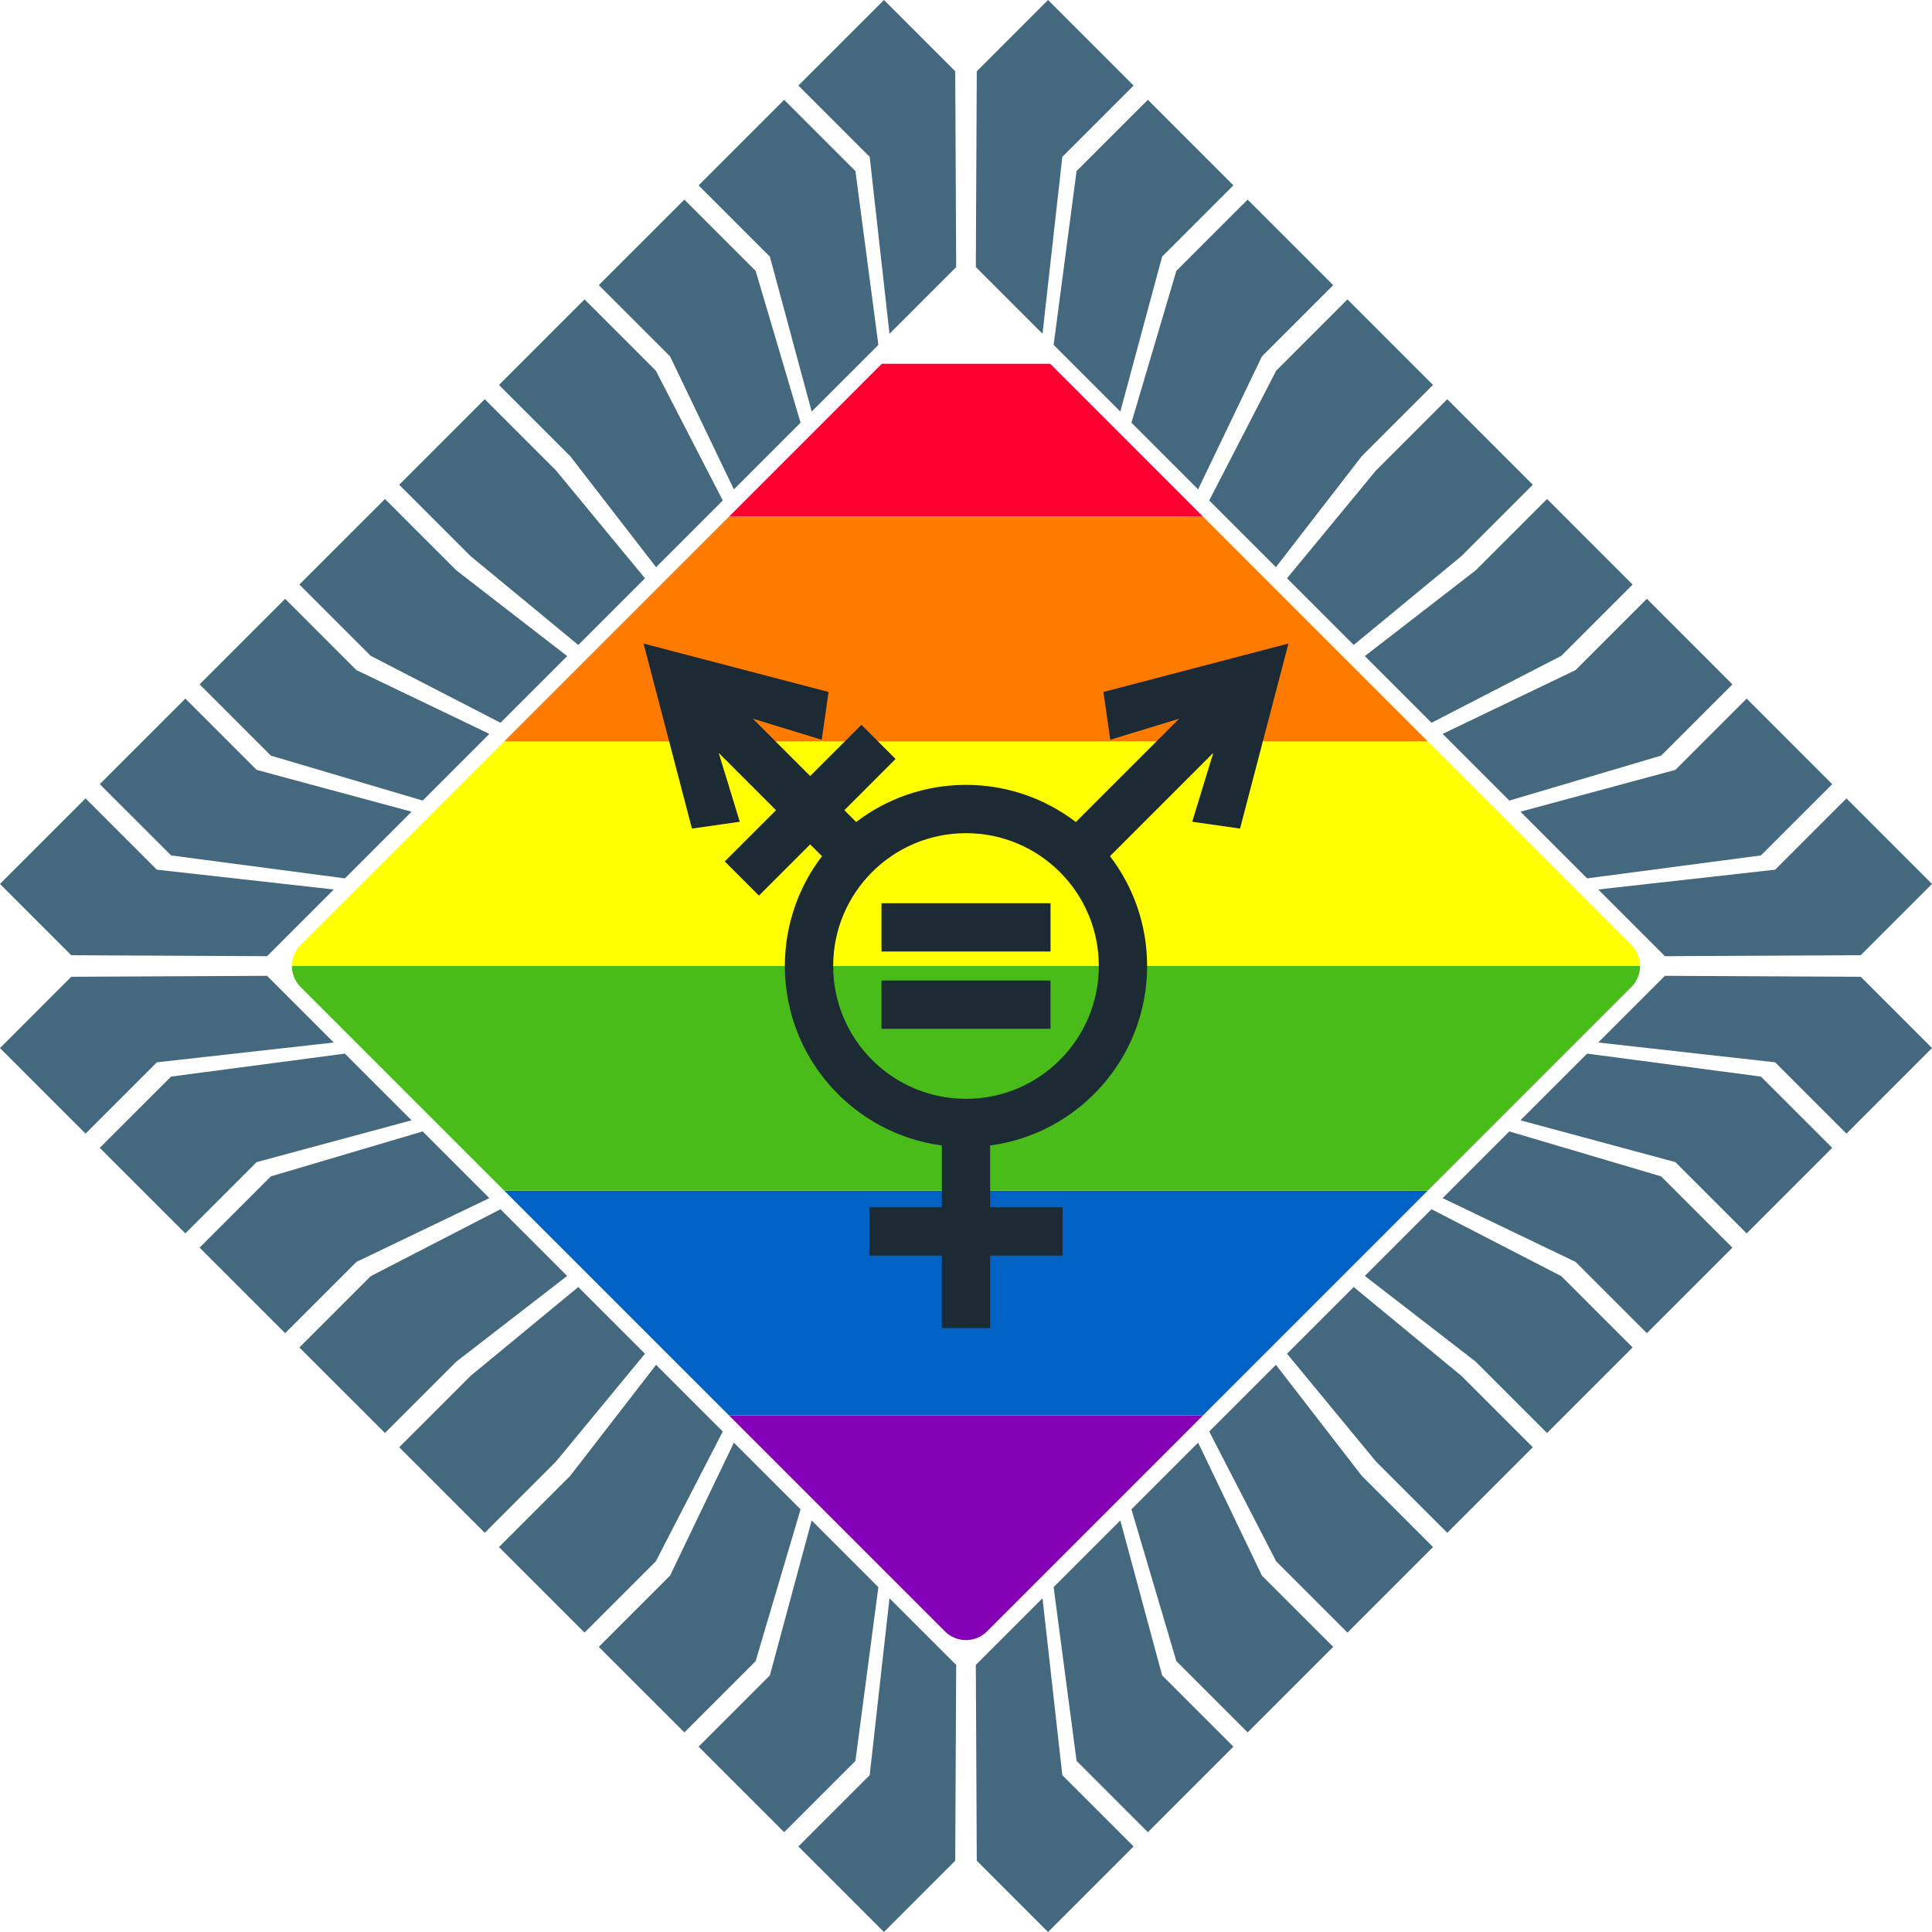
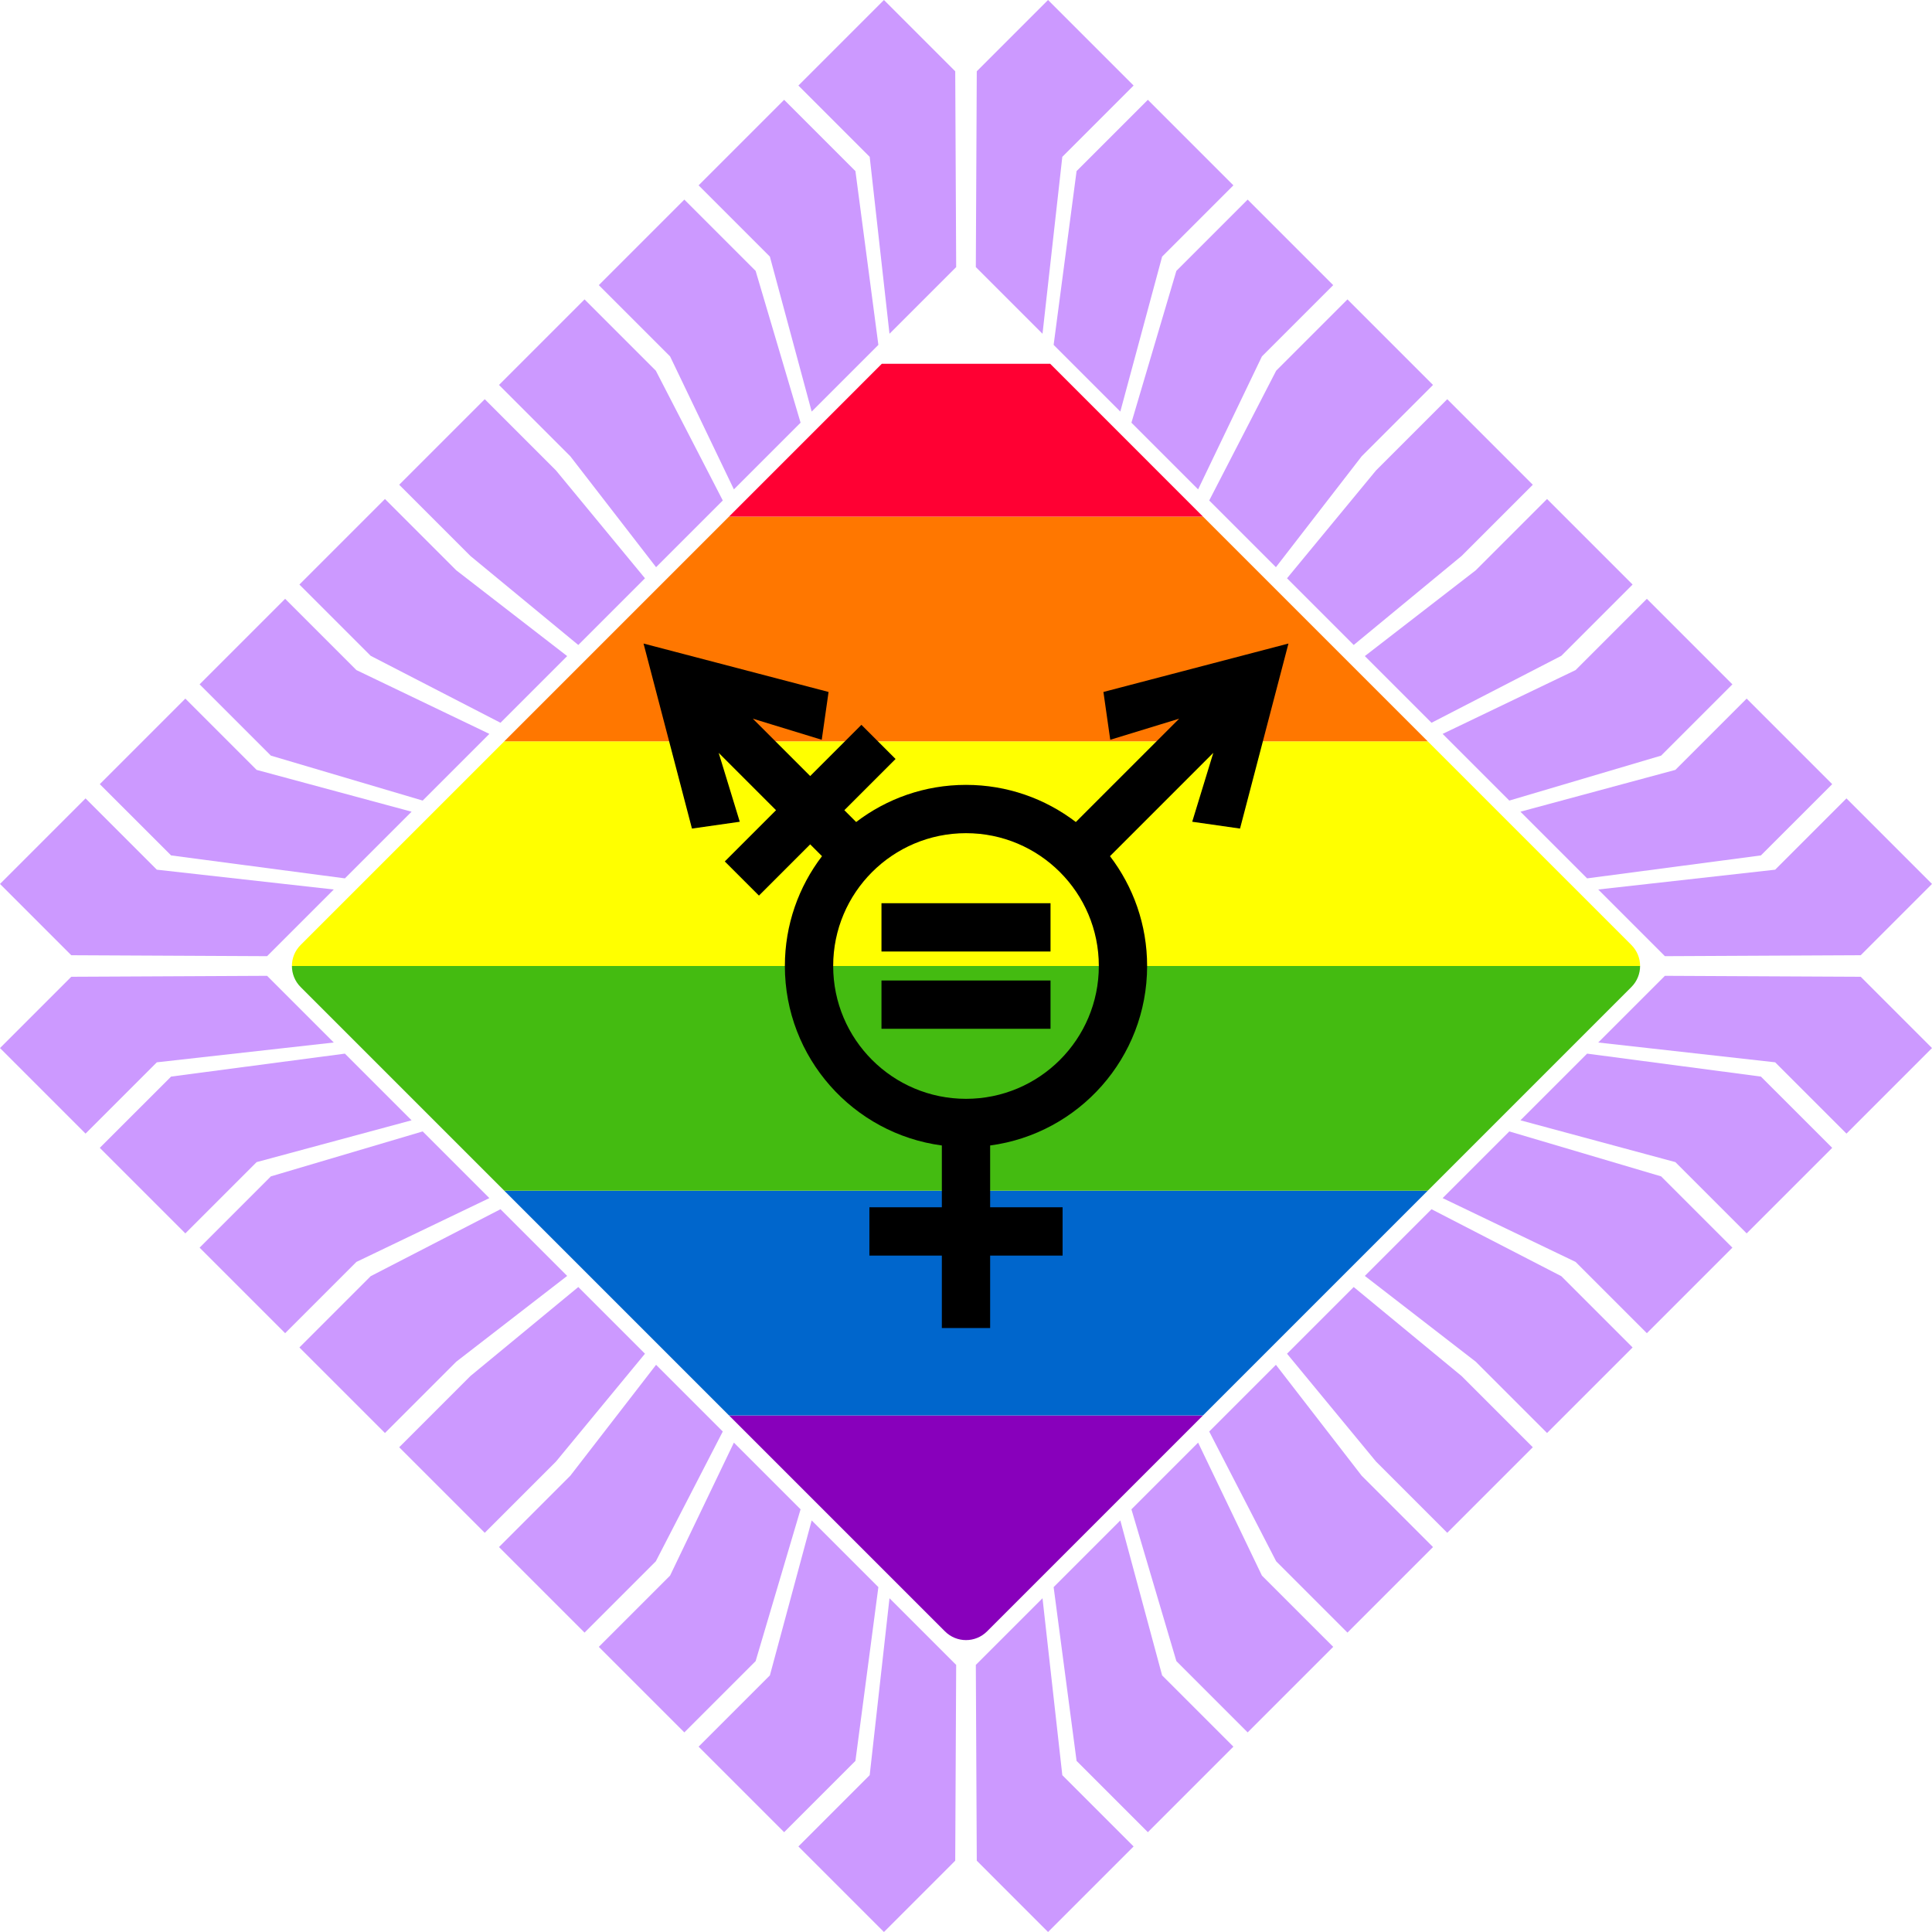
- <svg xmlns="http://www.w3.org/2000/svg" version="1.1" x="0px" y="0px" viewBox="0 0 566.929 566.929" enable-background="new 0 0 566.929 566.929" xml:space="preserve">
+ <svg xmlns="http://www.w3.org/2000/svg" version="1.1" viewBox="0 0 566.929 566.929">
  <g id="Outer_Square">
    <g id="Bottom_Right">
-       <polygon fill="#44687D" points="488.554,286.348 546.013,286.625 566.929,307.546 541.83,332.647 520.908,311.726     468.986,305.916 488.554,286.348   " />
-       <polygon fill="#44687D" points="465.726,309.179 516.725,315.912 537.646,336.829 512.542,361.93 491.624,341.013     446.158,328.744 465.726,309.179   " />
-       <polygon fill="#44687D" points="442.896,332.007 487.441,345.197 508.359,366.114 483.257,391.214 462.341,370.297     423.326,351.575 442.896,332.007   " />
-       <polygon fill="#44687D" points="420.067,354.838 458.153,374.481 479.074,395.402 453.97,420.502 433.052,399.585     400.499,374.408 420.067,354.838   " />
-       <polygon fill="#44687D" points="397.236,377.666 428.869,403.768 449.786,424.685 424.685,449.786 403.769,428.869     377.666,397.235 397.236,377.666   " />
-       <polygon fill="#44687D" points="374.408,400.494 399.585,433.052 420.503,453.973 395.403,479.074 374.482,458.153     354.835,420.067 374.408,400.494   " />
-       <polygon fill="#44687D" points="351.575,423.326 370.298,462.34 391.218,483.257 366.113,508.358 345.197,487.441     332.007,442.895 351.575,423.326   " />
-       <polygon fill="#44687D" points="328.749,446.158 341.013,491.623 361.931,512.54 336.829,537.641 315.913,516.724     309.179,465.726 328.749,446.158   " />
-       <polygon fill="#44687D" points="305.917,468.989 311.726,520.908 332.646,541.828 307.542,566.929 286.627,546.008     286.349,488.554 305.917,468.989   " />
+       <polygon points="488.554 286.348 546.013 286.625 566.929 307.546 541.83 332.647 520.908 311.726 468.986 305.916 488.554 286.348" fill="#c9f" />
+       <polygon points="465.726 309.179 516.725 315.912 537.646 336.829 512.542 361.93 491.624 341.013 446.158 328.744 465.726 309.179" fill="#c9f" />
+       <polygon points="442.896 332.007 487.441 345.197 508.359 366.114 483.257 391.214 462.341 370.297 423.326 351.575 442.896 332.007" fill="#c9f" />
+       <polygon points="420.067 354.838 458.153 374.481 479.074 395.402 453.97 420.502 433.052 399.585 400.499 374.408 420.067 354.838" fill="#c9f" />
+       <polygon points="397.236 377.666 428.869 403.768 449.786 424.685 424.685 449.786 403.769 428.869 377.666 397.235 397.236 377.666" fill="#c9f" />
+       <polygon points="374.408 400.494 399.585 433.052 420.503 453.973 395.403 479.074 374.482 458.153 354.835 420.067 374.408 400.494" fill="#c9f" />
+       <polygon points="351.575 423.326 370.298 462.34 391.218 483.257 366.113 508.358 345.197 487.441 332.007 442.895 351.575 423.326" fill="#c9f" />
+       <polygon points="328.749 446.158 341.013 491.623 361.931 512.54 336.829 537.641 315.913 516.724 309.179 465.726 328.749 446.158" fill="#c9f" />
+       <polygon points="305.917 468.989 311.726 520.908 332.646 541.828 307.542 566.929 286.627 546.008 286.349 488.554 305.917 468.989" fill="#c9f" />
    </g>
    <g id="Top_Right">
-       <polygon fill="#44687D" points="488.554,280.581 546.012,280.304 566.929,259.383 541.828,234.282 520.908,255.203     468.986,261.013 488.554,280.581   " />
-       <polygon fill="#44687D" points="465.726,257.75 516.725,251.017 537.646,230.1 512.541,204.999 491.624,225.916 446.157,238.185     465.726,257.75   " />
-       <polygon fill="#44687D" points="442.895,234.922 487.441,221.733 508.358,200.816 483.257,175.715 462.341,196.632     423.326,215.354 442.895,234.922   " />
-       <polygon fill="#44687D" points="420.067,212.091 458.153,192.448 479.074,171.527 453.969,146.427 433.052,167.344     400.498,192.522 420.067,212.091   " />
-       <polygon fill="#44687D" points="397.235,189.263 428.869,163.161 449.786,142.244 424.685,117.144 403.768,138.061     377.666,169.694 397.235,189.263   " />
-       <polygon fill="#44687D" points="374.408,166.435 399.585,133.877 420.502,112.956 395.403,87.856 374.482,108.776     354.834,146.862 374.408,166.435   " />
-       <polygon fill="#44687D" points="351.575,143.604 370.298,104.589 391.218,83.672 366.113,58.571 345.197,79.488 332.007,124.034     351.575,143.604   " />
-       <polygon fill="#44687D" points="328.749,120.772 341.013,75.306 361.93,54.389 336.829,29.288 315.912,50.205 309.179,101.203     328.749,120.772   " />
-       <polygon fill="#44687D" points="305.916,97.94 311.725,46.022 332.646,25.101 307.542,0 286.626,20.921 286.348,78.375     305.916,97.94   " />
+       <polygon points="488.554 280.581 546.012 280.304 566.929 259.383 541.828 234.282 520.908 255.203 468.986 261.013 488.554 280.581" fill="#c9f" />
+       <polygon points="465.726 257.75 516.725 251.017 537.646 230.1 512.541 204.999 491.624 225.916 446.157 238.185 465.726 257.75" fill="#c9f" />
+       <polygon points="442.895 234.922 487.441 221.733 508.358 200.816 483.257 175.715 462.341 196.632 423.326 215.354 442.895 234.922" fill="#c9f" />
+       <polygon points="420.067 212.091 458.153 192.448 479.074 171.527 453.969 146.427 433.052 167.344 400.498 192.522 420.067 212.091" fill="#c9f" />
+       <polygon points="397.235 189.263 428.869 163.161 449.786 142.244 424.685 117.144 403.768 138.061 377.666 169.694 397.235 189.263" fill="#c9f" />
+       <polygon points="374.408 166.435 399.585 133.877 420.502 112.956 395.403 87.856 374.482 108.776 354.834 146.862 374.408 166.435" fill="#c9f" />
+       <polygon points="351.575 143.604 370.298 104.589 391.218 83.672 366.113 58.571 345.197 79.488 332.007 124.034 351.575 143.604" fill="#c9f" />
+       <polygon points="328.749 120.772 341.013 75.306 361.93 54.389 336.829 29.288 315.912 50.205 309.179 101.203 328.749 120.772" fill="#c9f" />
+       <polygon points="305.916 97.94 311.725 46.022 332.646 25.101 307.542 0 286.626 20.921 286.348 78.375 305.916 97.94" fill="#c9f" />
    </g>
    <g id="Bottom_Left">
-       <polygon fill="#44687D" points="78.376,286.348 20.917,286.625 0,307.546 25.1,332.647 46.022,311.726 97.944,305.916     78.376,286.348   " />
-       <polygon fill="#44687D" points="101.204,309.179 50.205,315.912 29.284,336.829 54.387,361.93 75.305,341.013 120.772,328.744     101.204,309.179   " />
-       <polygon fill="#44687D" points="124.034,332.007 79.489,345.197 58.571,366.114 83.672,391.214 104.588,370.297 143.604,351.575     124.034,332.007   " />
-       <polygon fill="#44687D" points="146.863,354.838 108.777,374.481 87.856,395.402 112.96,420.502 133.878,399.585 166.43,374.408     146.863,354.838   " />
-       <polygon fill="#44687D" points="169.694,377.666 138.06,403.768 117.143,424.685 142.245,449.786 163.161,428.869     189.263,397.235 169.694,377.666   " />
-       <polygon fill="#44687D" points="192.521,400.494 167.344,433.052 146.426,453.973 171.527,479.074 192.448,458.153     212.094,420.067 192.521,400.494   " />
-       <polygon fill="#44687D" points="215.354,423.326 196.631,462.34 175.712,483.257 200.816,508.358 221.733,487.441     234.923,442.895 215.354,423.326   " />
-       <polygon fill="#44687D" points="238.18,446.158 225.917,491.623 204.999,512.54 230.1,537.641 251.016,516.724 257.751,465.726     238.18,446.158   " />
-       <polygon fill="#44687D" points="261.012,468.989 255.204,520.908 234.284,541.828 259.387,566.929 280.303,546.008     280.581,488.554 261.012,468.989   " />
+       <polygon points="78.376 286.348 20.917 286.625 0 307.546 25.1 332.647 46.022 311.726 97.944 305.916 78.376 286.348" fill="#c9f" />
+       <polygon points="101.204 309.179 50.205 315.912 29.284 336.829 54.387 361.93 75.305 341.013 120.772 328.744 101.204 309.179" fill="#c9f" />
+       <polygon points="124.034 332.007 79.489 345.197 58.571 366.114 83.672 391.214 104.588 370.297 143.604 351.575 124.034 332.007" fill="#c9f" />
+       <polygon points="146.863 354.838 108.777 374.481 87.856 395.402 112.96 420.502 133.878 399.585 166.43 374.408 146.863 354.838" fill="#c9f" />
+       <polygon points="169.694 377.666 138.06 403.768 117.143 424.685 142.245 449.786 163.161 428.869 189.263 397.235 169.694 377.666" fill="#c9f" />
+       <polygon points="192.521 400.494 167.344 433.052 146.426 453.973 171.527 479.074 192.448 458.153 212.094 420.067 192.521 400.494" fill="#c9f" />
+       <polygon points="215.354 423.326 196.631 462.34 175.712 483.257 200.816 508.358 221.733 487.441 234.923 442.895 215.354 423.326" fill="#c9f" />
+       <polygon points="238.18 446.158 225.917 491.623 204.999 512.54 230.1 537.641 251.016 516.724 257.751 465.726 238.18 446.158" fill="#c9f" />
+       <polygon points="261.012 468.989 255.204 520.908 234.284 541.828 259.387 566.929 280.303 546.008 280.581 488.554 261.012 468.989" fill="#c9f" />
    </g>
    <g id="Top_Left">
-       <polygon fill="#44687D" points="78.375,280.581 20.917,280.304 0,259.383 25.101,234.282 46.022,255.203 97.944,261.013     78.375,280.581   " />
-       <polygon fill="#44687D" points="101.203,257.75 50.205,251.017 29.284,230.1 54.388,204.999 75.305,225.916 120.773,238.185     101.203,257.75   " />
-       <polygon fill="#44687D" points="124.034,234.922 79.488,221.733 58.571,200.816 83.672,175.715 104.588,196.632 143.604,215.354     124.034,234.922   " />
-       <polygon fill="#44687D" points="146.863,212.091 108.777,192.448 87.856,171.527 112.96,146.427 133.877,167.344 166.431,192.522     146.863,212.091   " />
-       <polygon fill="#44687D" points="169.694,189.263 138.06,163.161 117.143,142.244 142.244,117.144 163.161,138.061     189.263,169.694 169.694,189.263   " />
-       <polygon fill="#44687D" points="192.521,166.435 167.344,133.877 146.427,112.956 171.527,87.856 192.448,108.776     212.095,146.862 192.521,166.435   " />
-       <polygon fill="#44687D" points="215.354,143.604 196.631,104.589 175.712,83.672 200.816,58.571 221.733,79.488 234.923,124.034     215.354,143.604   " />
-       <polygon fill="#44687D" points="238.18,120.772 225.916,75.306 204.999,54.389 230.1,29.288 251.017,50.205 257.75,101.203     238.18,120.772   " />
-       <polygon fill="#44687D" points="261.013,97.94 255.204,46.022 234.283,25.101 259.387,0 280.304,20.921 280.581,78.375     261.013,97.94   " />
+       <polygon points="78.375 280.581 20.917 280.304 0 259.383 25.101 234.282 46.022 255.203 97.944 261.013 78.375 280.581" fill="#c9f" />
+       <polygon points="101.203 257.75 50.205 251.017 29.284 230.1 54.388 204.999 75.305 225.916 120.773 238.185 101.203 257.75" fill="#c9f" />
+       <polygon points="124.034 234.922 79.488 221.733 58.571 200.816 83.672 175.715 104.588 196.632 143.604 215.354 124.034 234.922" fill="#c9f" />
+       <polygon points="146.863 212.091 108.777 192.448 87.856 171.527 112.96 146.427 133.877 167.344 166.431 192.522 146.863 212.091" fill="#c9f" />
+       <polygon points="169.694 189.263 138.06 163.161 117.143 142.244 142.244 117.144 163.161 138.061 189.263 169.694 169.694 189.263" fill="#c9f" />
+       <polygon points="192.521 166.435 167.344 133.877 146.427 112.956 171.527 87.856 192.448 108.776 212.095 146.862 192.521 166.435" fill="#c9f" />
+       <polygon points="215.354 143.604 196.631 104.589 175.712 83.672 200.816 58.571 221.733 79.488 234.923 124.034 215.354 143.604" fill="#c9f" />
+       <polygon points="238.18 120.772 225.916 75.306 204.999 54.389 230.1 29.288 251.017 50.205 257.75 101.203 238.18 120.772" fill="#c9f" />
+       <polygon points="261.013 97.94 255.204 46.022 234.283 25.101 259.387 0 280.304 20.921 280.581 78.375 261.013 97.94" fill="#c9f" />
    </g>
  </g>
  <g id="Inner_Square">
    <g id="Core">
-       <path fill="#8400B7" d="M353.02,415.332l-63.39,63.39c-1.7,1.7-3.93,2.55-6.16,2.55c-2.24,0-4.47-0.85-6.17-2.55l-63.39-63.39    H353.02z" />
-       <polygon fill="#0162C5" points="418.95,349.402 353.02,415.332 213.91,415.332 147.98,349.402   " />
-       <path fill="#4ABC19" d="M481.27,283.462c0,2.23-0.85,4.47-2.55,6.17l-59.77,59.77H147.98l-59.77-59.77    c-1.7-1.7-2.55-3.94-2.55-6.17H481.27z" />
-       <path fill="#FFFF01" d="M481.27,283.462H85.66c0-2.24,0.85-4.46,2.55-6.16l59.77-59.77h270.97l59.77,59.77    C480.42,279.001,481.27,281.222,481.27,283.462z" />
-       <polygon fill="#FF7B00" points="418.95,217.532 147.98,217.532 213.92,151.592 353.01,151.592   " />
-       <polygon fill="#FE0030" points="353.01,151.592 213.92,151.592 258.76,106.751 308.17,106.751   " />
+       <path d="M353.02,415.332l-63.39,63.39c-1.7,1.7-3.93,2.55-6.16,2.55s-4.47-.85-6.17-2.55l-63.39-63.39h139.11Z" fill="#80b" />
+       <polygon points="418.95 349.402 353.02 415.332 213.91 415.332 147.98 349.402 418.95 349.402" fill="#06c" />
+       <path d="M481.27,283.462c0,2.23-.85,4.47-2.55,6.17l-59.77,59.77H147.98l-59.77-59.77c-1.7-1.7-2.55-3.94-2.55-6.17h395.61Z" fill="#4b1" />
+       <path d="M481.27,283.462H85.66c0-2.24.85-4.46,2.55-6.16l59.77-59.77h270.97l59.77,59.77c1.7,1.699,2.55,3.92,2.55,6.16Z" fill="#ff0" />
+       <polygon points="418.95 217.532 147.98 217.532 213.92 151.592 353.01 151.592 418.95 217.532" fill="#f70" />
+       <polygon points="353.01 151.592 213.92 151.592 258.76 106.751 308.17 106.751 353.01 151.592" fill="#f03" />
    </g>
    <g id="Icon">
-       <rect x="258.662" y="287.717" fill="#1C2A33" width="49.606" height="14.173" />
-       <rect x="258.662" y="265.039" fill="#1C2A33" width="49.606" height="14.173" />
-       <path fill="#1C2A33" d="M323.79,203.051l2.004,14.031l20.221-6.191l-30.321,30.321c-8.942-6.831-20.109-10.897-32.23-10.897    s-23.289,4.066-32.231,10.897l-3.466-3.466l15.029-15.029l-10.022-10.022l-15.029,15.029l-16.833-16.833l20.221,6.191    l2.004-14.031l-54.296-14.208l14.208,54.296l14.031-2.004l-6.191-20.222l16.833,16.833l-15.037,15.037l10.022,10.022    l15.037-15.037l3.466,3.466c-6.831,8.942-10.897,20.109-10.897,32.231c0,26.949,20.062,49.199,46.063,52.665v18.134h-21.26v14.173    h21.26v21.26h14.173v-21.26h21.26v-14.173h-21.26V336.13c26.001-3.467,46.063-25.716,46.063-52.665    c0-12.122-4.066-23.289-10.897-32.231l30.321-30.321l-6.191,20.221l14.031,2.004l14.208-54.296L323.79,203.051z M283.465,322.441    c-21.526,0-38.976-17.45-38.976-38.976s17.45-38.976,38.976-38.976c21.526,0,38.976,17.45,38.976,38.976    S304.991,322.441,283.465,322.441z" />
+       <rect x="258.662" y="287.717" width="49.606" height="14.173" />
+       <rect x="258.662" y="265.039" width="49.606" height="14.173" />
+       <path d="M323.79,203.051l2.004,14.031,20.221-6.191-30.321,30.321c-8.942-6.831-20.109-10.897-32.23-10.897s-23.289,4.066-32.231,10.897l-3.466-3.466,15.029-15.029-10.022-10.022-15.029,15.029-16.833-16.833,20.221,6.191,2.004-14.031-54.296-14.208,14.208,54.296,14.031-2.004-6.191-20.222,16.833,16.833-15.037,15.037,10.022,10.022,15.037-15.037,3.466,3.466c-6.831,8.942-10.897,20.109-10.897,32.231,0,26.949,20.062,49.199,46.063,52.665v18.134h-21.26v14.173h21.26v21.26h14.173v-21.26h21.26v-14.173h-21.26v-18.134c26.001-3.467,46.063-25.716,46.063-52.665,0-12.122-4.066-23.289-10.897-32.231l30.321-30.321-6.191,20.221,14.031,2.004,14.208-54.296-54.294,14.209ZM283.465,322.441c-21.526,0-38.976-17.45-38.976-38.976s17.45-38.976,38.976-38.976,38.976,17.45,38.976,38.976-17.45,38.976-38.976,38.976Z" />
    </g>
  </g>
</svg>
